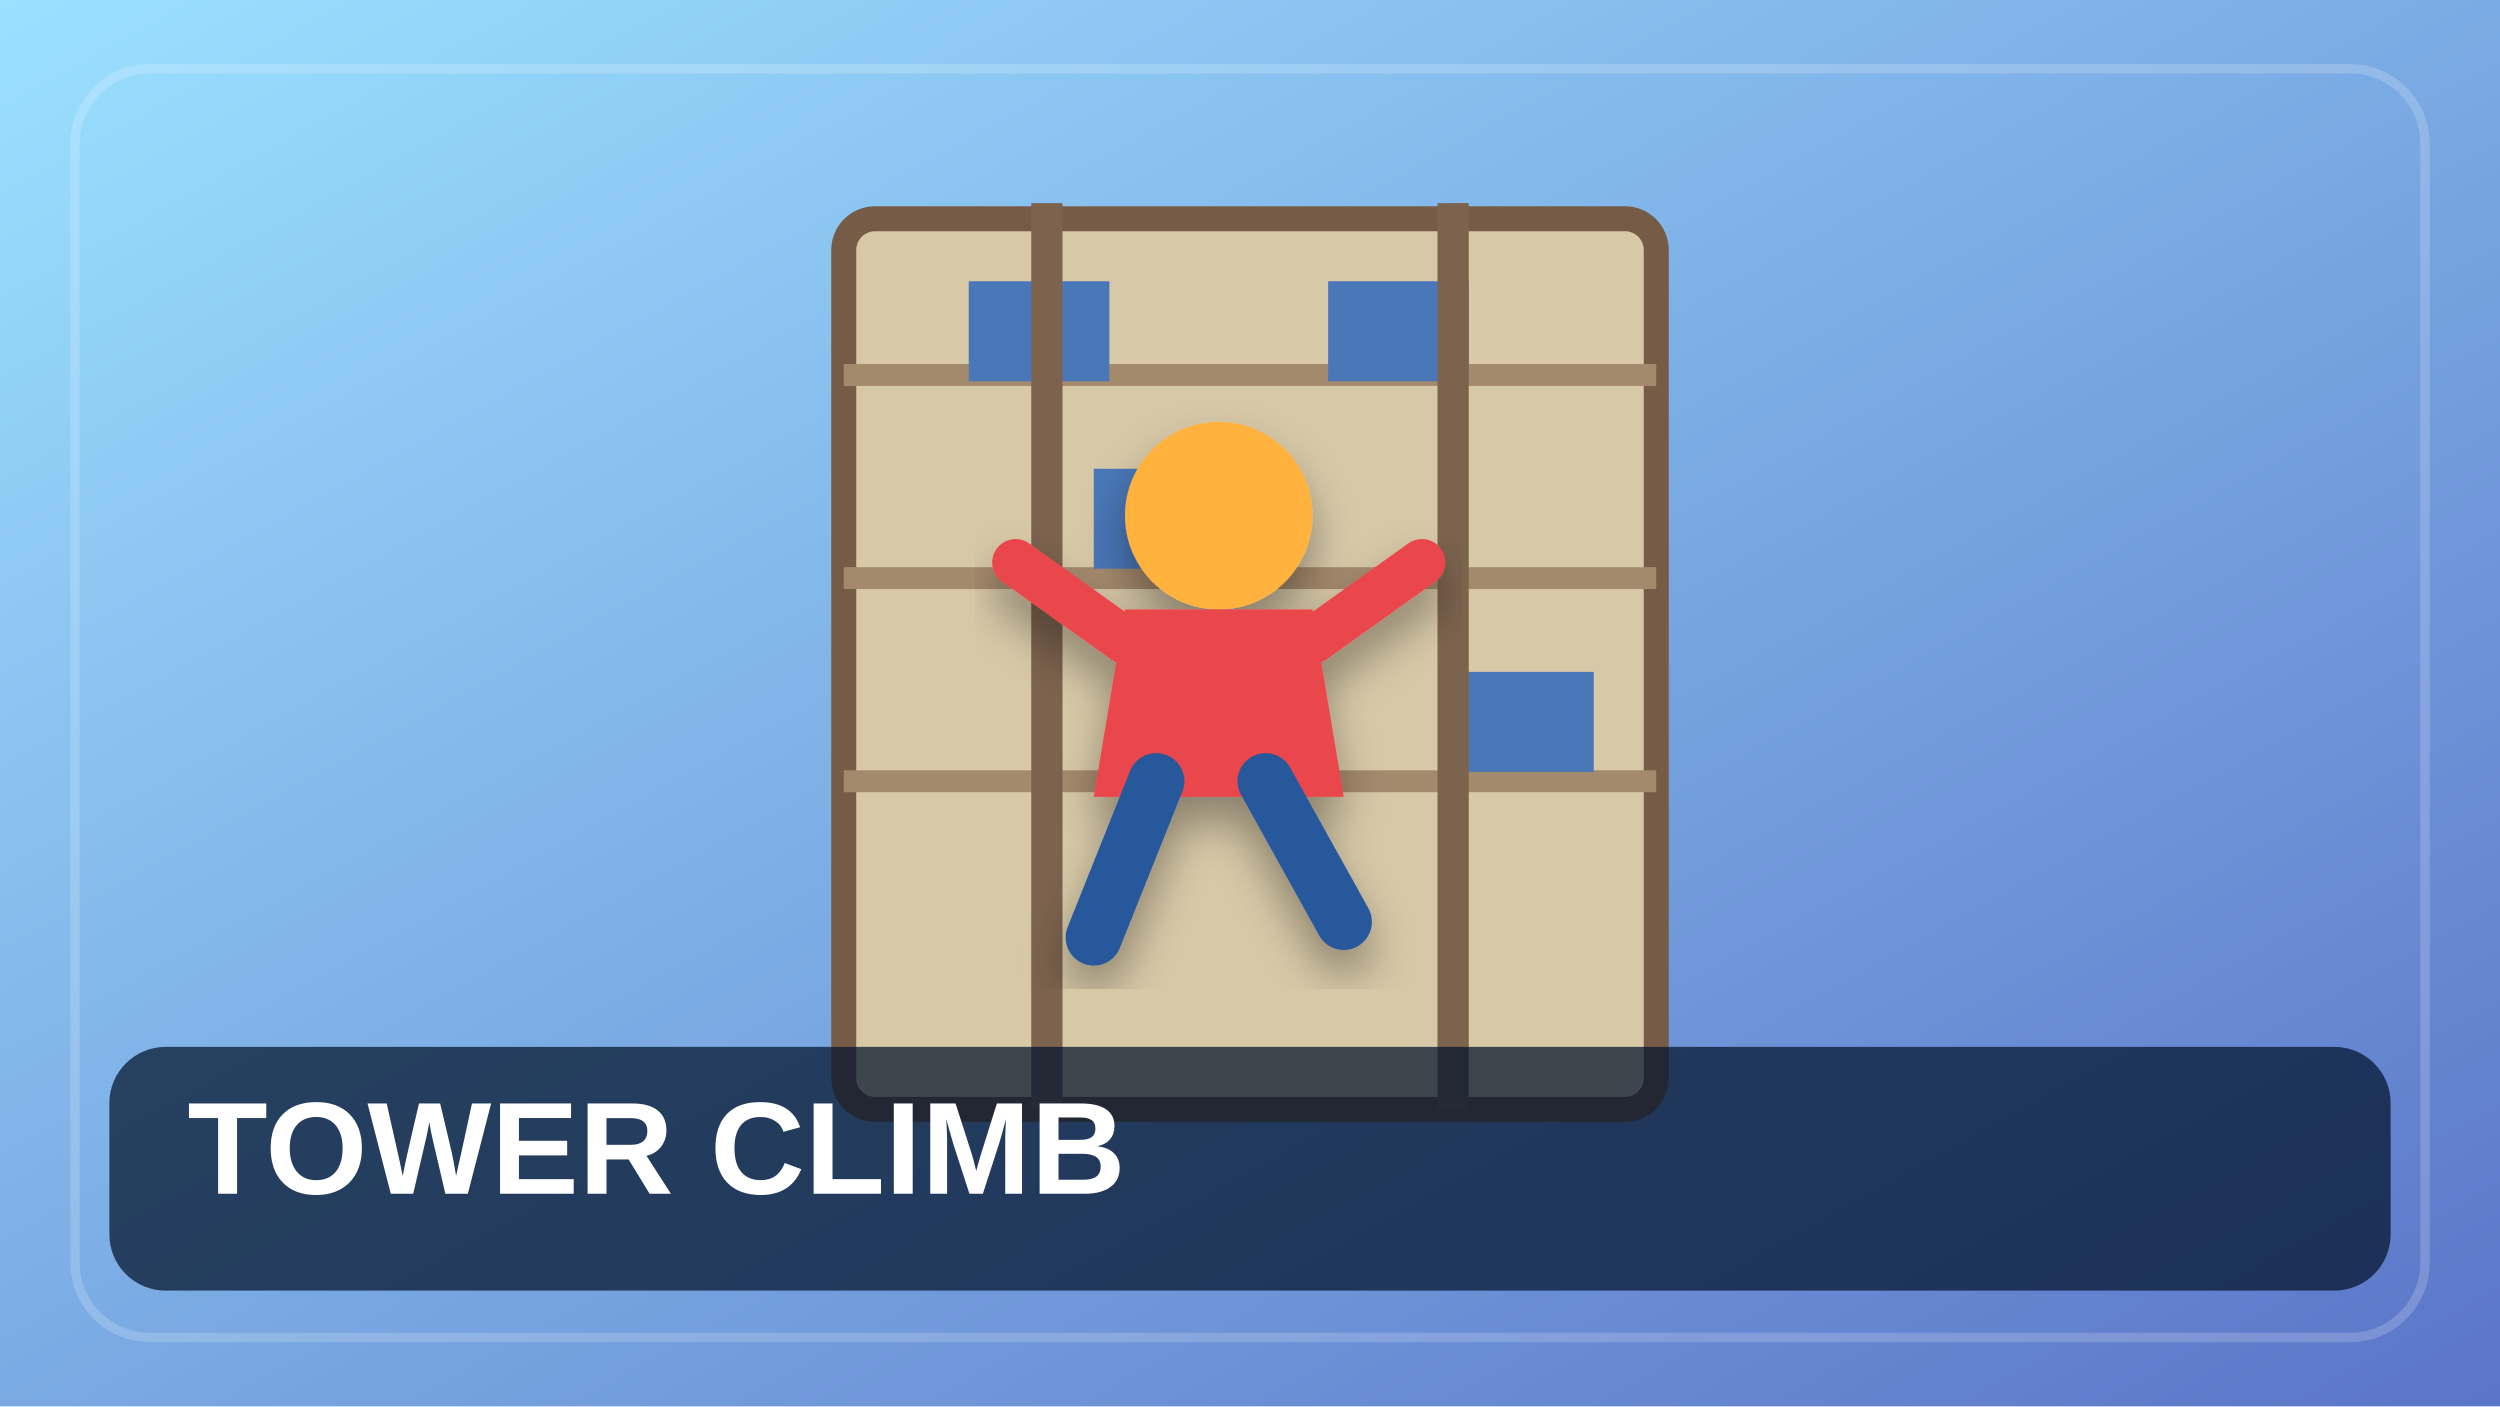
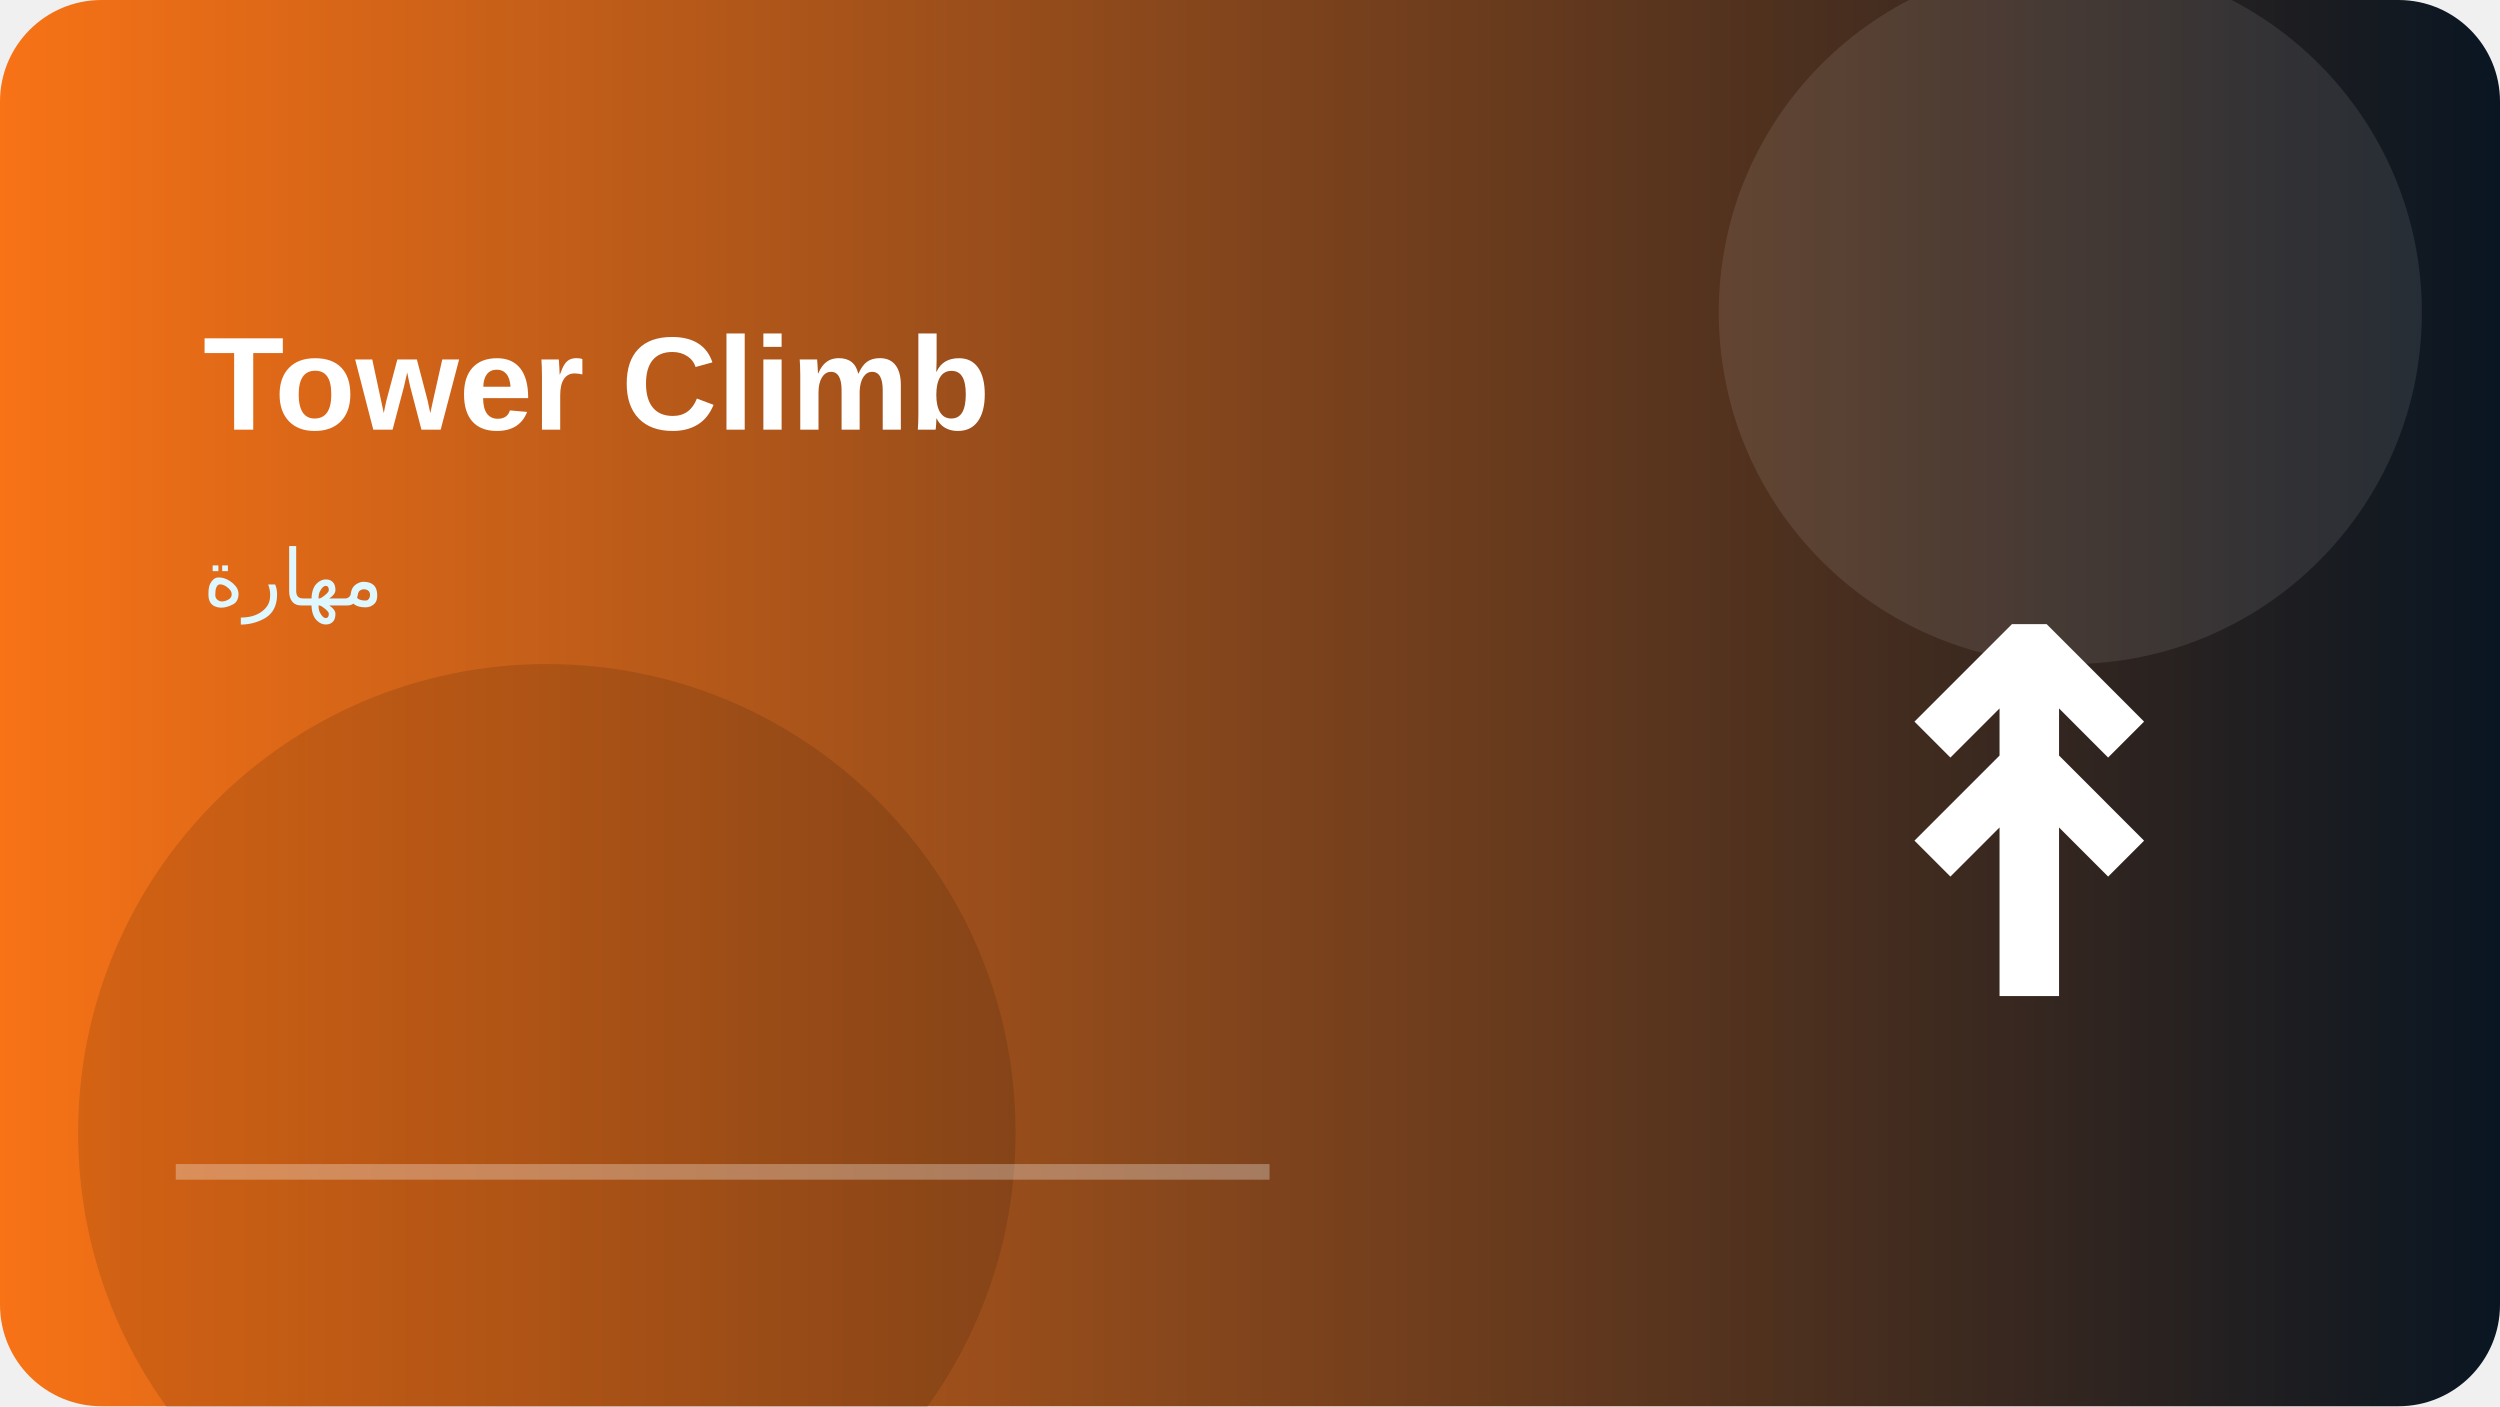
- <svg xmlns="http://www.w3.org/2000/svg" viewBox="0 0 800 450">
+ <svg xmlns="http://www.w3.org/2000/svg" viewBox="0 0 640 360">
  <defs>
-     <linearGradient id="g" x1="0" y1="0" x2="1" y2="1">
-       <stop stop-color="#9be0ff" />
-       <stop offset="1" stop-color="#5b75c8" />
+     <linearGradient id="g" x1="0" x2="1">
+       <stop stop-color="#f97316" />
+       <stop offset="1" stop-color="#081522" />
    </linearGradient>
-     <linearGradient id="ground" x1="0" y1="0" x2="0" y2="1">
-       <stop stop-color="#70e85e" />
-       <stop offset="1" stop-color="#1e8c49" />
-     </linearGradient>
-     <filter id="sh">
-       <feDropShadow dx="0" dy="8" stdDeviation="7" flood-opacity=".35" />
-     </filter>
  </defs>
-   <rect width="800" height="450" fill="url(#g)" />
-   <rect x="270" y="70" width="260" height="285" rx="10" fill="#d7c8a7" stroke="#765b47" stroke-width="8" />
-   <path d="M270 120 H530 M270 185 H530 M270 250 H530" stroke="#a48a6d" stroke-width="7" />
-   <g fill="#4a77b8">
-     <rect x="310" y="90" width="45" height="32" />
-     <rect x="425" y="90" width="45" height="32" />
-     <rect x="350" y="150" width="45" height="32" />
-     <rect x="465" y="215" width="45" height="32" />
-   </g>
-   <path d="M335 355 L335 65 M465 355 L465 65" stroke="#7b634e" stroke-width="10" />
-   <g filter="url(#sh)">
-     <circle cx="390" cy="165" r="30" fill="#ffb23e" />
-     <path d="M360 195 L420 195 L430 255 L350 255Z" fill="#e9464b" />
-     <path d="M370 250 L350 300 M405 250 L430 295" stroke="#28599b" stroke-width="18" stroke-linecap="round" />
-     <path d="M360 205 L325 180 M420 205 L455 180" stroke="#e9464b" stroke-width="15" stroke-linecap="round" />
-   </g>
-   <rect x="24" y="22" width="752" height="406" rx="24" fill="none" stroke="#ffffff" stroke-opacity=".18" stroke-width="3" />
-   <rect x="35" y="335" width="730" height="78" rx="18" fill="#04142c" fill-opacity=".72" />
-   <text x="60" y="382" font-family="Arial,sans-serif" font-size="42" font-weight="900" fill="#fff">TOWER CLIMB</text>
+   <rect width="640" height="360" rx="26" fill="url(#g)" />
+   <circle cx="530" cy="80" r="90" fill="#fff" opacity=".09" />
+   <circle cx="140" cy="290" r="120" fill="#000" opacity=".12" />
+   <text x="52" y="110" font-family="Segoe UI,Arial" font-size="34" font-weight="800" fill="#fff">Tower Climb</text>
+   <text x="52" y="155" font-family="Segoe UI,Arial" font-size="20" fill="#dff7ff">مهارة</text>
+   <text x="520" y="255" text-anchor="middle" font-family="Segoe UI Symbol,Arial" font-size="130" font-weight="900" fill="#fff">↟</text>
+   <path d="M45 300h280" stroke="#fff" opacity=".3" stroke-width="4" />
</svg>
